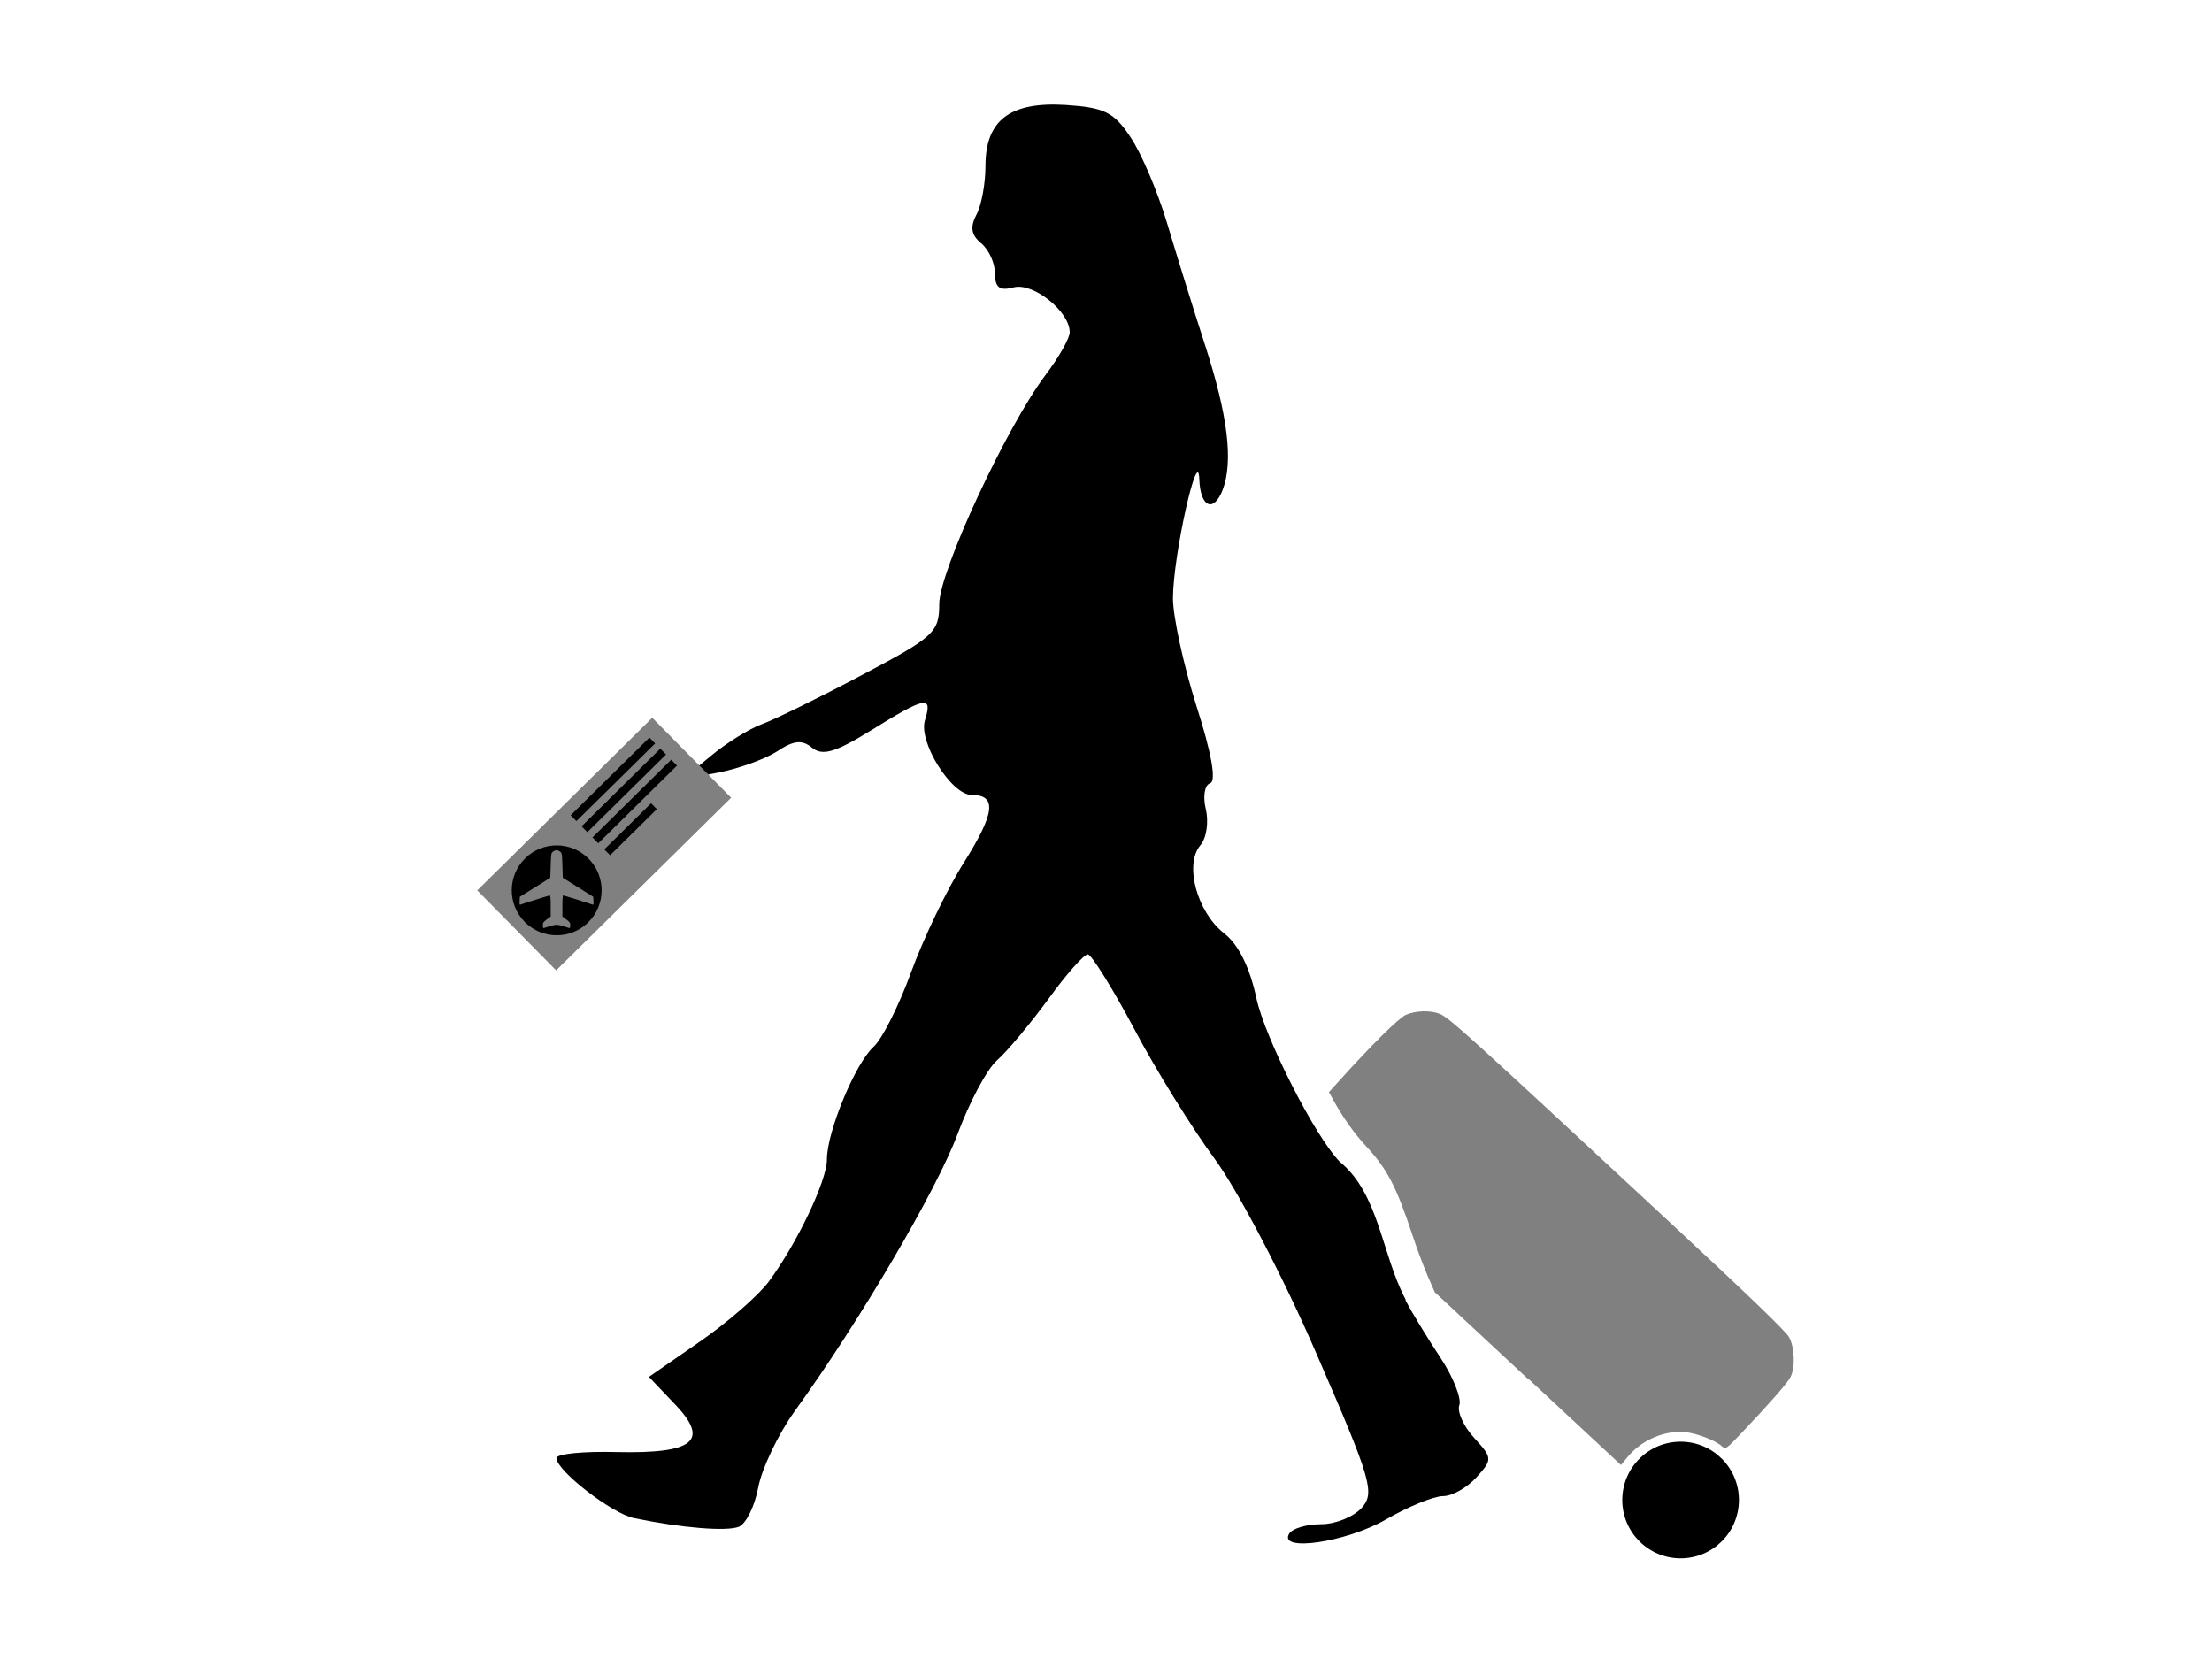
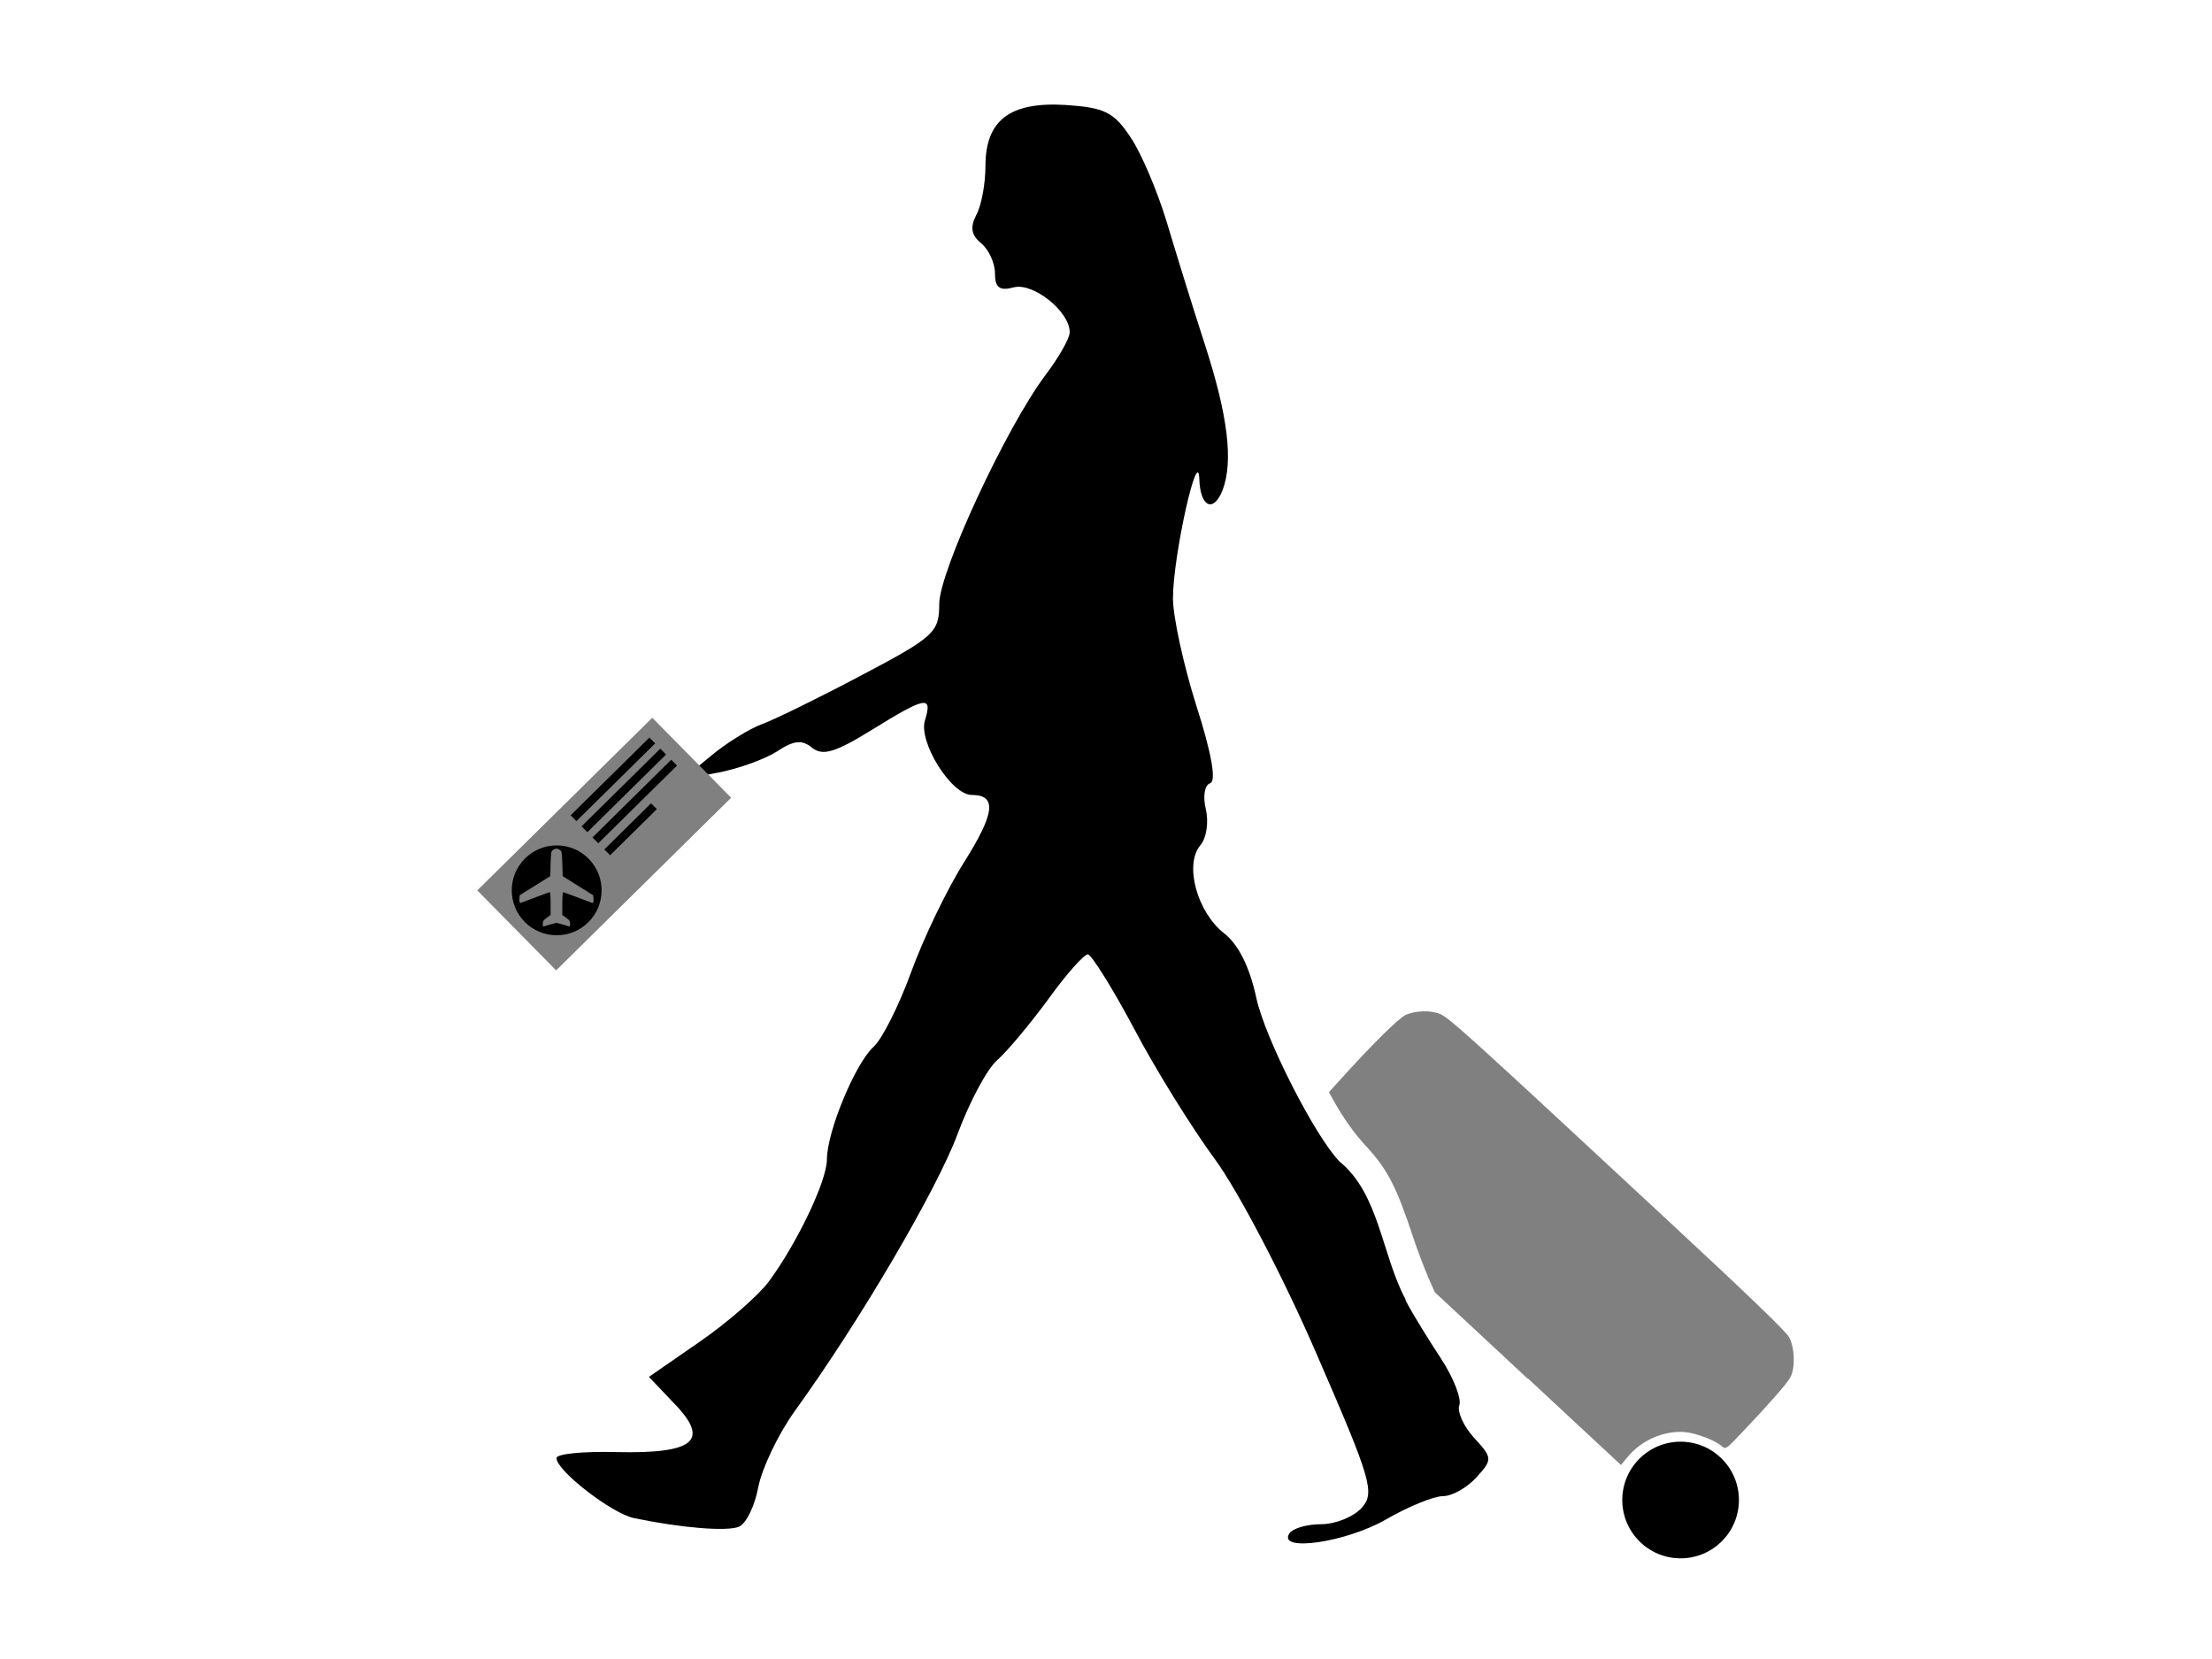
<svg xmlns="http://www.w3.org/2000/svg" viewBox="0 0 512 384">
  <rect width="512" height="384" id="P001WIImgRct7" fill="#fff" />
  <path d="m-1900.4-988.8c-2.5-2.5-3.7-5.3-4.3-9.8l-0.9-6.3-13.2-0.9c-17.7-1.2-41.5-1.2-64 0-12.6 0.7-22.1 0.5-29.4-0.4l-10.8-1.4-4 4.6c-4.9 5.6-10.2 7.9-17.9 7.9-10.2 0-16.7-5.6-18.3-15.8-0.5-2.9-1.3-5.3-1.8-5.3-0.5 0-9.5-1.1-19.8-2.5-44.8-6-71.9-12.9-134.5-34.5-57.9-19.9-62.6-22.2-62.6-30.5 0-5.8 3-8.9 11.2-11.9 5.6-2 7.3-3.2 6.8-4.7-9.8-32.3-14.6-50.1-14.8-54.2-0.4-11.6 14-18.5 28-13.5 6.9 2.5 15.1 9.3 40.6 33.6 33.2 31.8 34.5 32.8 43.8 34.7 9.3 2 54.5 7 132.1 14.8 74.8 7.5 142.7 15.1 153.9 17.2 23.1 4.4 44.6 17.8 50.8 31.5 2.3 5.1 2.3 5.7 0.4 10.8-2.3 6-5.8 8.7-19.9 14.9-22.7 10.1-28.8 13.5-30.9 17.3-4.6 8.3-14.5 10.4-20.5 4.5zm12.6-11.8c2-4.2 6.2-6.6 33.2-18.9 17.9-8.2 18.9-9.6 12.1-17.3-8.6-9.8-24.7-17.9-41.8-20.9-12.6-2.2-62.8-7.8-144.4-16-117.3-11.8-143.7-15.1-149.8-18.2-4-2.1-16.3-13.1-39.5-35.5-27.6-26.5-33.8-31.2-41.7-31.2-10.3 0-10.3 0.2-1.3 30.8 4.3 14.8 8.1 28.5 8.4 30.6 0.7 4.7-2 7.3-10.6 10.2-3.5 1.2-6.5 2.7-6.6 3.4-0.3 1.8 14.8 7.4 64.6 24.2 61 20.5 75.9 24.1 130 31.6 19.9 2.8 22.4 4.3 22.4 14.3 0 3.8 0.7 5.3 3.1 6.9 5.1 3.3 10.8 1.4 16.3-5.3l4.7-5.7 13.7 1.1c15.6 1.2 30.5 1.2 57-0.1 20.6-1 56.8 0.9 59.5 3.1 0.9 0.8 2.3 4.6 3.1 8.4 0.8 3.9 1.6 7.7 1.9 8.6 0.8 2.5 3.8 0.5 5.8-3.8l0 0z" />
  <circle cx="389" cy="347.2" r="13.5" />
  <path d="m325.4 301.1c1.5 2.9 5.2 8.9 8.1 13.3 2.9 4.4 4.8 9.3 4.3 10.8-0.6 1.5 1 5 3.4 7.6 4.3 4.7 4.3 5 0.5 9.2-2.2 2.4-5.6 4.3-7.7 4.3-2.1 0-8 2.4-13.2 5.4-9.2 5.3-25 7.6-22.4 3.3 0.7-1.2 4-2.2 7.4-2.2 3.3 0 7.5-1.7 9.4-3.8 3.1-3.5 2.2-6.5-10.5-35.7-7.6-17.6-18.2-37.8-23.5-45-5.3-7.2-13.7-20.7-18.7-30.2-5-9.4-9.9-17.2-10.7-17.2-0.9 0-5 4.6-9.1 10.3-4.2 5.7-9.5 12.1-11.9 14.2-2.4 2.1-6.5 9.9-9.2 17.2-4.7 12.6-22.3 42.8-37.7 64.1-3.8 5.3-7.6 13.3-8.4 17.6-0.8 4.3-2.8 8.4-4.5 9.1-2.8 1.1-13.1 0.3-24.2-2-5.1-1-18-11-18-13.9 0-1 6.3-1.6 13.9-1.4 18 0.4 21.7-2.6 13.4-11.2l-5.9-6.2 11.7-8.1c6.4-4.4 13.6-10.7 16-13.9 6.6-8.9 13.5-23.4 13.5-28.3 0-6.5 6.6-22.3 10.8-26.1 2-1.8 5.9-9.6 8.7-17.3 2.8-7.7 8.3-19.2 12.3-25.5 7.1-11.3 7.6-15.5 1.7-15.5-4.7 0-12.4-12.3-10.8-17.3 1.8-5.8 0.2-5.5-12.4 2.3-8.4 5.2-11.3 6-13.7 4.1-2.3-1.9-4.2-1.8-8.1 0.8-2.8 1.8-8.9 4-13.5 4.9l-8.4 1.6 6.5-5.4c3.6-3 8.9-6.3 11.9-7.4 3-1.1 13.4-6.2 23.2-11.4 16.7-8.8 17.8-9.9 17.8-16.4 0-7.5 15.5-40.9 24.6-53 3.1-4.1 5.6-8.5 5.6-9.9 0-4.8-8.4-11.5-12.9-10.4-3.3 0.9-4.4 0.1-4.4-3.2 0-2.4-1.4-5.5-3.2-7-2.3-1.9-2.6-3.7-1.1-6.6 1.2-2.2 2.1-7.3 2.1-11.3 0-10.6 5.7-14.9 18.6-14.1 8.9 0.6 11.1 1.6 15 7.5 2.5 3.7 6.2 12.5 8.3 19.4 2.1 7 6.1 20 9 28.9 5.2 16.1 6.5 26.7 4 33.3-2.1 5.4-5.2 4-5.4-2.5-0.3-8.1-6.1 17.8-6.1 27.6 0 4.2 2.4 15.3 5.4 24.8 3.5 10.9 4.7 17.5 3.2 18-1.3 0.4-1.7 3.1-1 6 0.7 2.9 0.2 6.7-1.3 8.4-3.7 4.5-0.7 15.4 5.5 20.3 3.4 2.6 6 8 7.5 15 2 9.3 13.6 32.1 19.3 37.9 9.1 7.4 9.7 21.4 15.2 31.8z" />
  <rect width="56.9" height="26" x="-66.1" y="224.3" transform="matrix(0.7118819 -0.7022992 0.7022992 0.7118819 0 0)" style="fill:#808080;" />
  <circle cx="-53" cy="237.2" transform="matrix(0.7118819 -0.7022992 0.7022992 0.7118819 0 0)" r="10.4" />
  <rect width="25.6" height="1.9" x="-38.5" y="227.1" transform="matrix(0.7118819 -0.7022992 0.7022992 0.7118819 0 0)" />
  <rect width="25.6" height="1.9" x="-38.5" y="230.7" transform="matrix(0.7118819 -0.7022992 0.7022992 0.7118819 0 0)" />
  <rect width="25.6" height="1.9" x="-38.5" y="234.3" transform="matrix(0.7118819 -0.7022992 0.7022992 0.7118819 0 0)" />
  <rect width="15.2" height="1.9" x="-38.5" y="238.2" transform="matrix(0.7118819 -0.7022992 0.7022992 0.7118819 0 0)" />
-   <path d="m 125.662,214.192 c 0,-0.634 0.089,-0.77 0.903,-1.377 l 0.903,-0.674 v -2.435 c 0,-1.726 -0.061,-2.435 -0.209,-2.435 -0.178,0 -5.995,1.814 -6.77,2.112 -0.218,0.084 -0.256,-0.072 -0.211,-0.853 l 0.055,-0.955 3.522,-2.201 3.522,-2.201 0.09,-2.844 c 0.086,-2.718 0.109,-2.86 0.517,-3.189 0.542,-0.439 1.133,-0.439 1.676,0 0.408,0.329 0.43,0.471 0.517,3.189 l 0.09,2.844 3.522,2.201 3.522,2.201 0.055,0.955 c 0.042,0.728 -7.5e-4,0.934 -0.181,0.865 -0.744,-0.285 -6.64,-2.124 -6.808,-2.124 -0.138,0 -0.201,0.764 -0.201,2.435 v 2.435 l 0.903,0.674 c 0.814,0.607 0.903,0.744 0.903,1.377 0,0.596 -0.048,0.685 -0.316,0.582 -0.174,-0.067 -0.883,-0.279 -1.576,-0.471 -1.245,-0.345 -1.275,-0.345 -2.529,-5.8e-4 -0.698,0.192 -1.411,0.404 -1.585,0.471 -0.268,0.103 -0.316,0.015 -0.316,-0.581 z" style="fill:#808080;" />
+   <path d="m 127.539,213.933 c -0.698,0.192 -1.411,0.404 -1.585,0.471 -0.268,0.103 -0.316,0.015 -0.316,-0.581 v 3e-5 c 0,-0.634 0.089,-0.77 0.903,-1.377 l 0.903,-0.674 v -2.435 c 0,-1.726 -0.061,-2.822 -0.209,-2.822 -0.178,0 -5.995,2.201 -6.77,2.499 -0.446,-0.429 -0.201,-1.023 -0.155,-1.808 l 3.522,-2.201 3.522,-2.201 0.09,-2.844 c 0.086,-2.718 0.109,-2.86 0.517,-3.189 0.542,-0.439 1.133,-0.439 1.676,0 0.408,0.329 0.43,0.471 0.517,3.189 l 0.09,2.844 3.522,2.201 3.522,2.201 c 0.029,0.318 0.279,1.541 -0.125,1.82 -0.744,-0.285 -6.64,-2.511 -6.808,-2.511 -0.138,0 -0.201,1.152 -0.201,2.822 v 2.435 l 0.903,0.674 c 0.814,0.607 0.903,0.744 0.903,1.377 0,0.596 -0.048,0.685 -0.316,0.582 -0.174,-0.067 -0.883,-0.279 -1.576,-0.471 l -1.248,-0.34" style="fill:#808080;" />
  <path d="m353.7 319.2-21.6-20.1-1.5-3.4c-0.8-1.9-2.5-6.2-3.6-9.6-3.8-11.5-5.9-15.5-10.8-20.8-2.6-2.8-5.3-6.5-7.6-10.7l-1-1.8 1.9-2.1c8.1-9 14.2-15 15.9-15.8 2.3-1 5.8-1.1 7.9-0.2 2.2 0.9 6.9 5.2 53.4 48.4 18 16.7 26.7 25.1 27.4 26.4 1.3 2.3 1.5 7.1 0.3 9.3-0.7 1.4-5.4 6.7-11.5 13.1-3.3 3.5-3.5 3.6-4.3 2.9-1.5-1.4-5.8-3-8.4-3.3-5-0.5-10.4 1.9-13.6 5.9l-1.4 1.7-21.6-20.1z" style="fill:#808080;" />
</svg>
